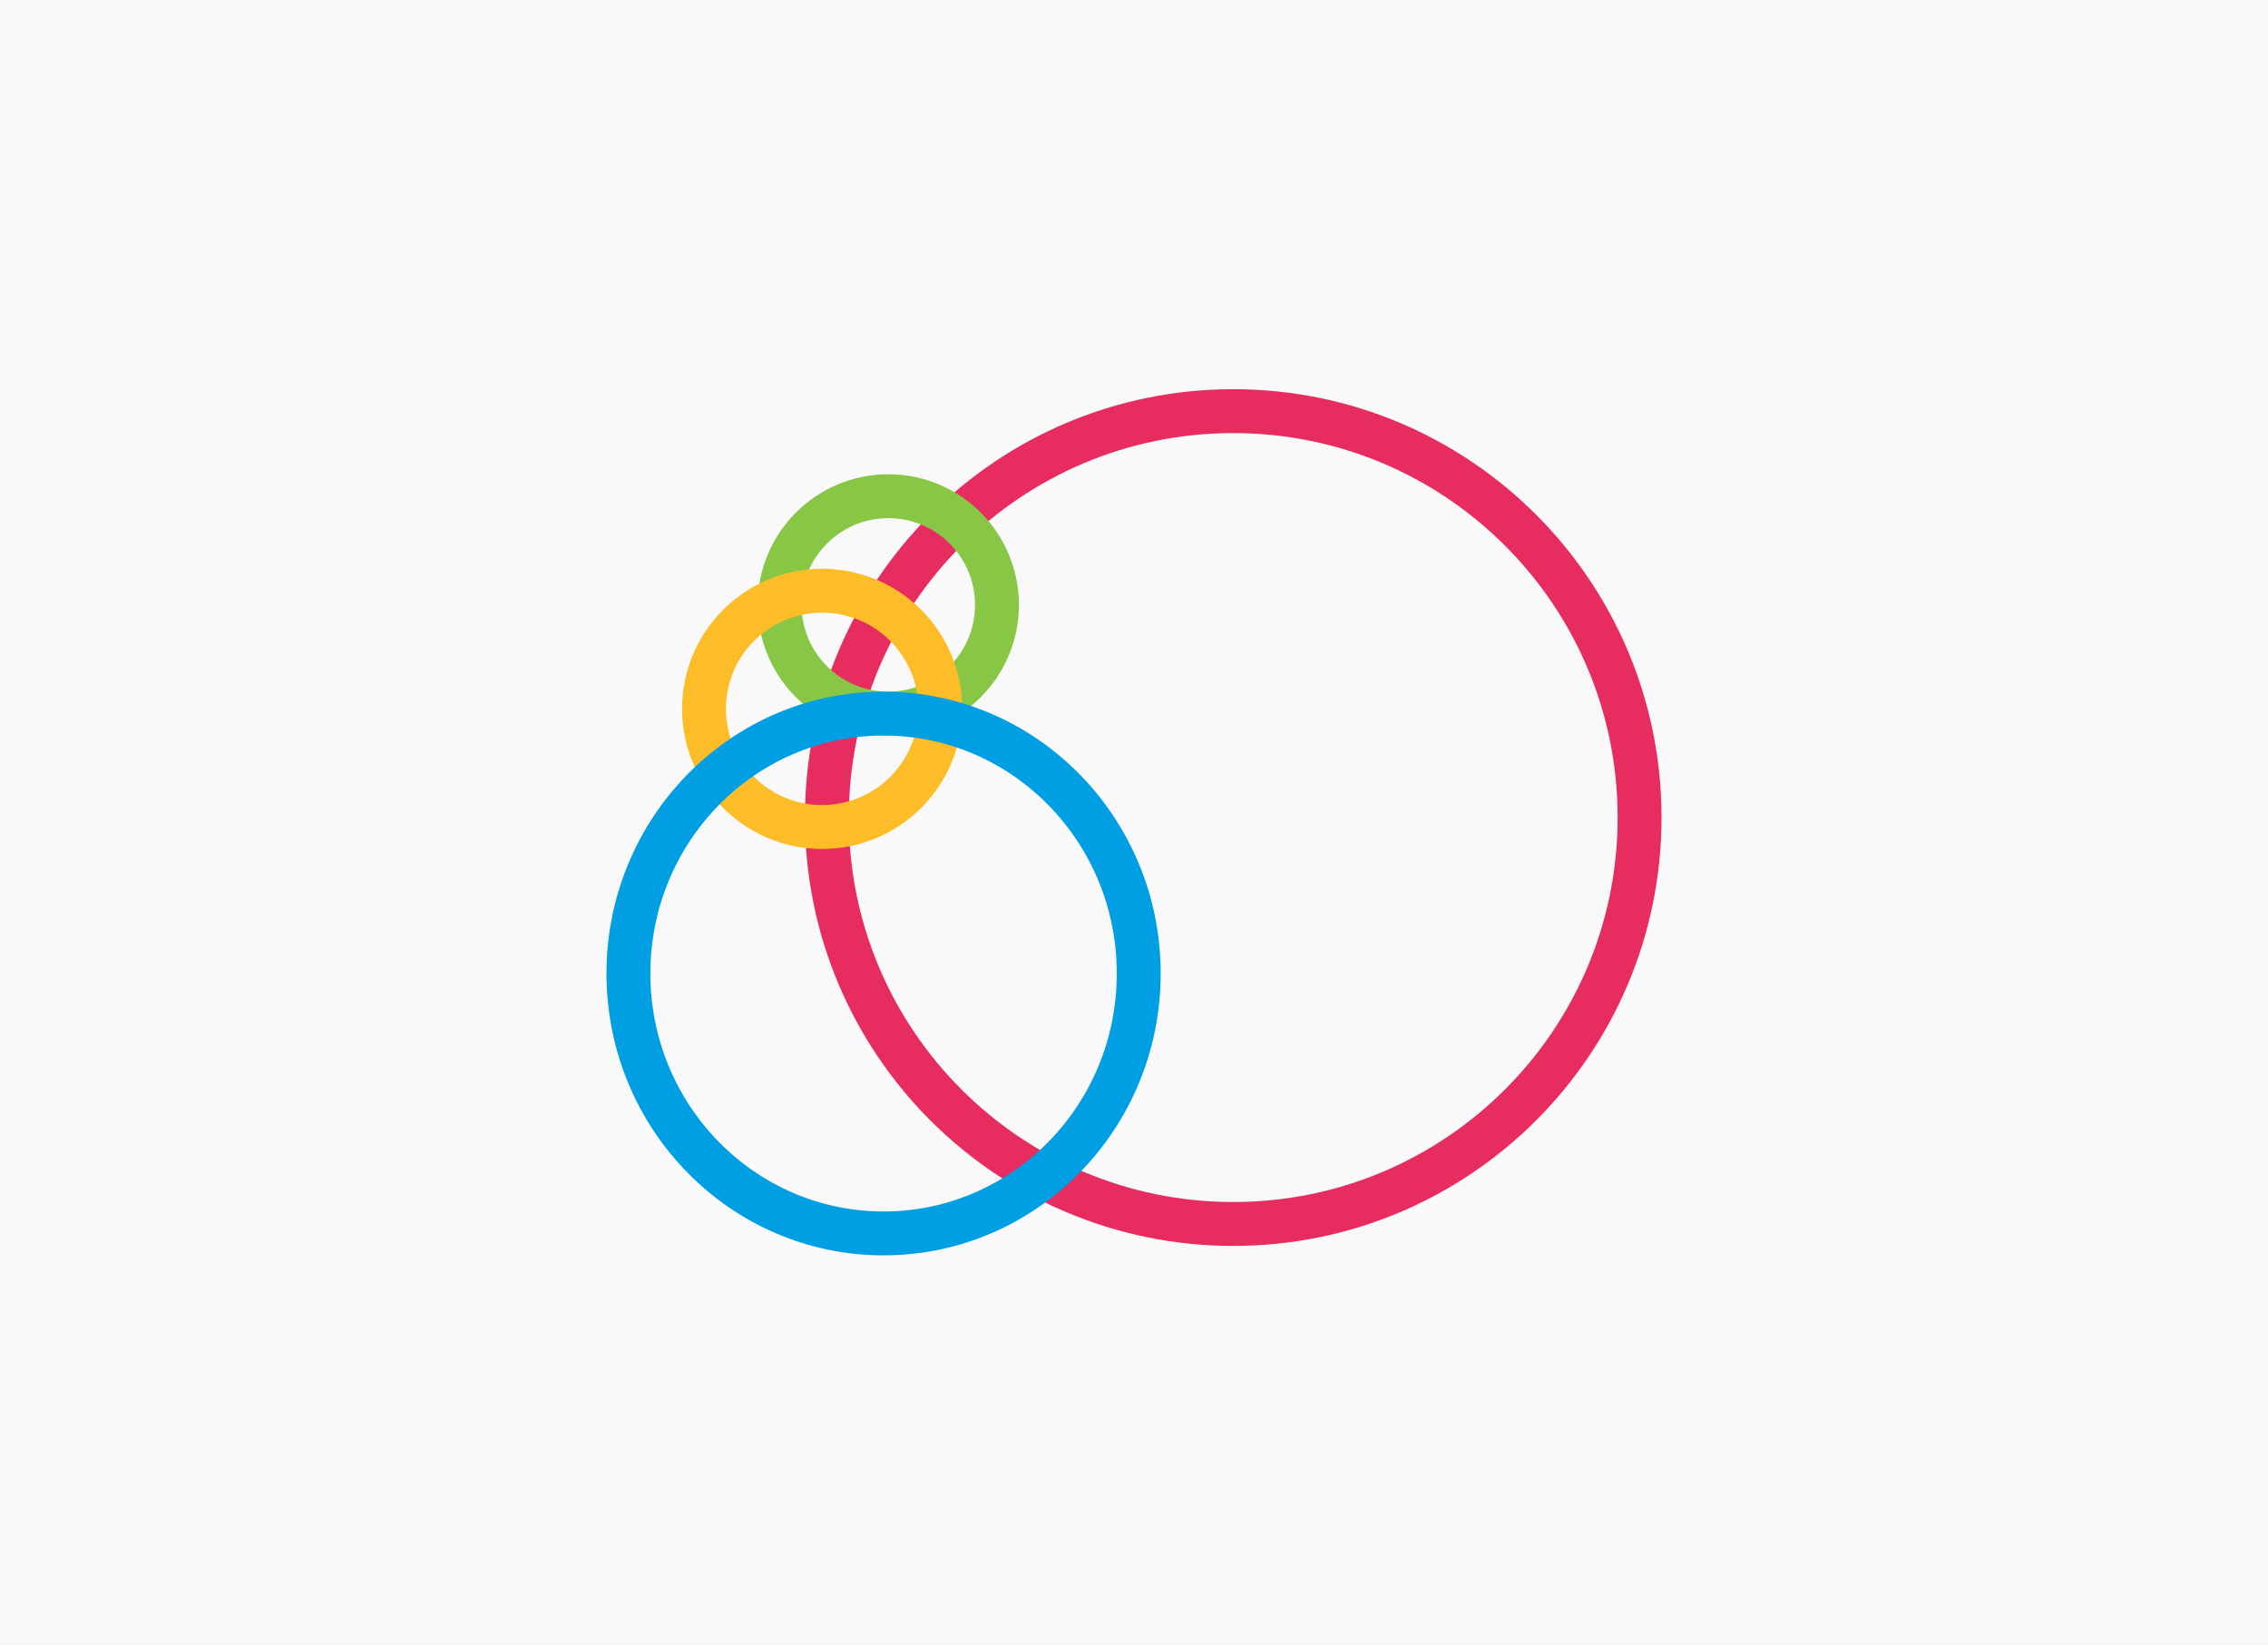
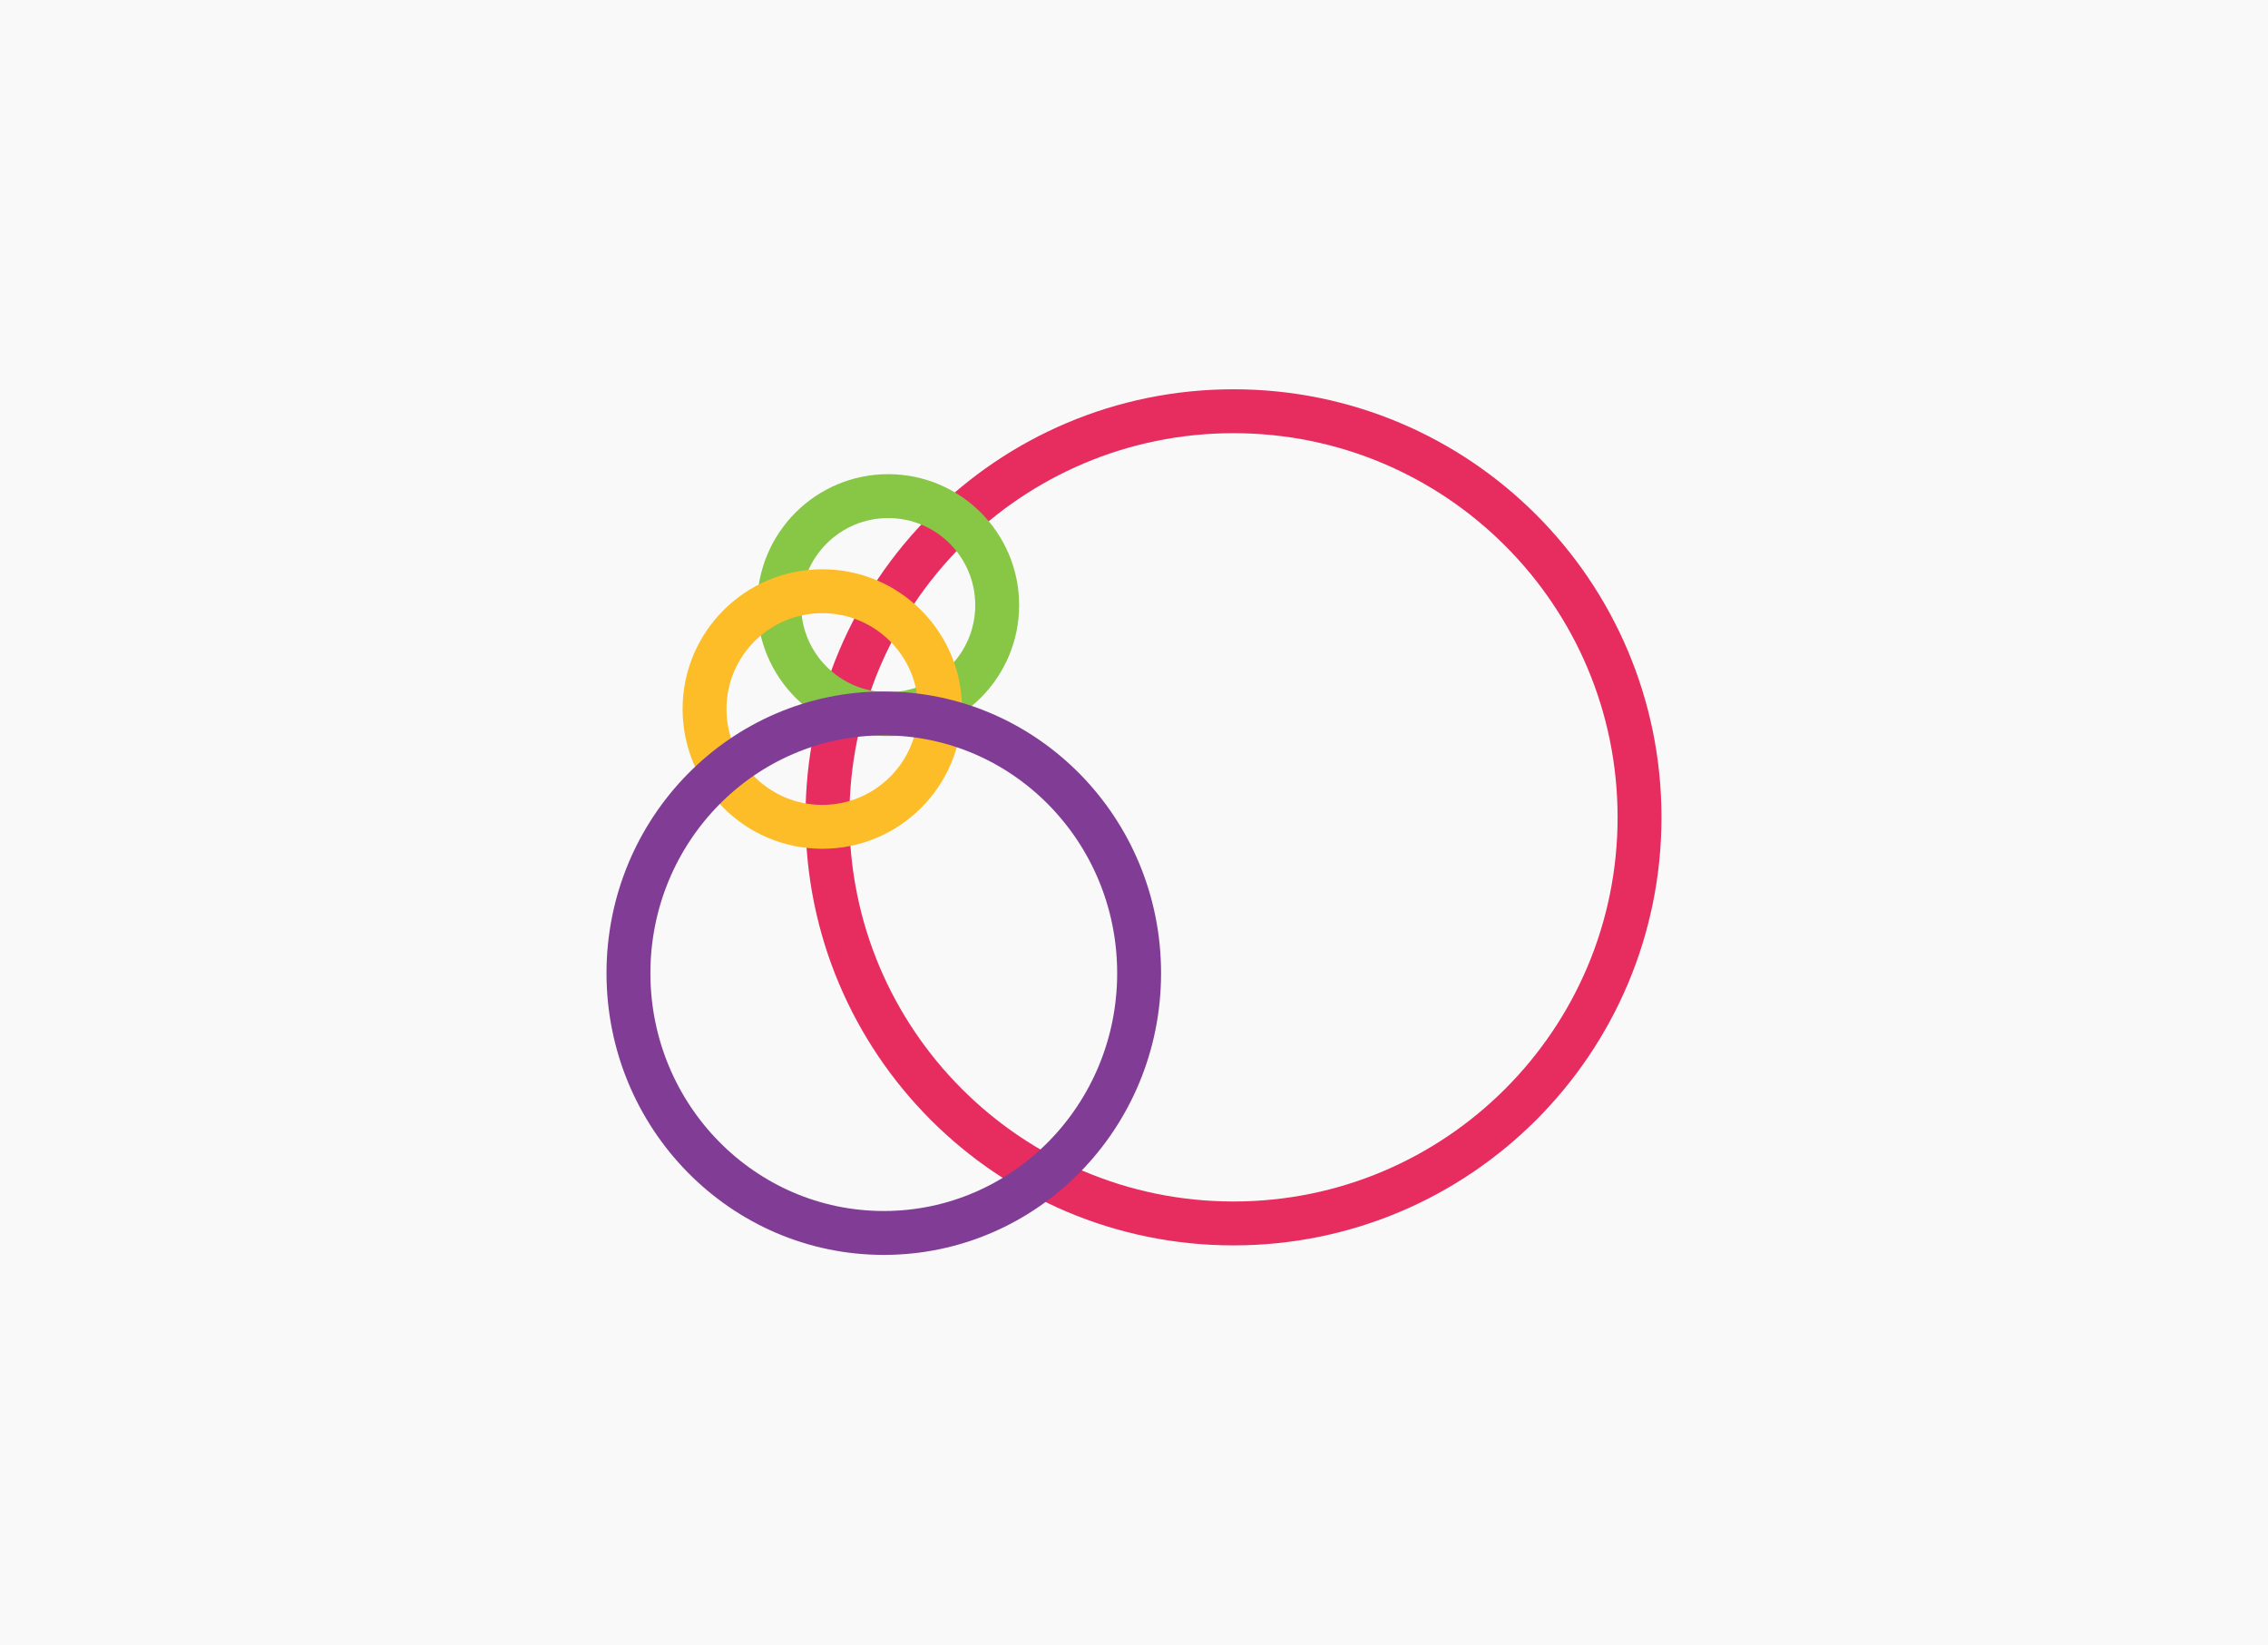
- <svg xmlns="http://www.w3.org/2000/svg" width="310" height="224.75" viewBox="0 0 310 224.75">
-   <g id="Gruppe_6705" data-name="Gruppe 6705" transform="translate(-310 -4625)">
-     <rect id="Rechteck_335" data-name="Rechteck 335" width="310" height="224.75" transform="translate(310 4625)" fill="#fff" opacity="0.6" />
-     <ellipse id="Ellipse_1" data-name="Ellipse 1" cx="55.542" cy="55.542" rx="55.542" ry="55.542" transform="translate(423.021 4681.188)" fill="none" stroke="#e72d5f" stroke-miterlimit="10" stroke-width="6" />
-     <ellipse id="Ellipse_2" data-name="Ellipse 2" cx="14.854" cy="14.854" rx="14.854" ry="14.854" transform="translate(416.563 4692.813)" fill="none" stroke="#87c745" stroke-miterlimit="10" stroke-width="6" />
-     <ellipse id="Ellipse_3" data-name="Ellipse 3" cx="16.146" cy="16.146" rx="16.146" ry="16.146" transform="translate(406.229 4705.729)" fill="none" stroke="#fcbd29" stroke-miterlimit="10" stroke-width="6" />
-     <ellipse id="Ellipse_4" data-name="Ellipse 4" cx="34.875" cy="35.521" rx="34.875" ry="35.521" transform="translate(395.896 4722.521)" fill="none" stroke="#009fe3" stroke-miterlimit="10" stroke-width="6" />
+ <svg xmlns="http://www.w3.org/2000/svg" version="1.1" id="Ebene_1" x="0px" y="0px" viewBox="0 0 310 224.8" style="enable-background:new 0 0 310 224.8;" xml:space="preserve">
+   <style type="text/css">
+ 	.st0{opacity:0.6;fill:#FFFFFF;enable-background:new    ;}
+ 	.st1{fill:none;stroke:#E72D5F;stroke-width:6;stroke-miterlimit:10;}
+ 	.st2{fill:none;stroke:#87C745;stroke-width:6;stroke-miterlimit:10;}
+ 	.st3{fill:none;stroke:#FCBD29;stroke-width:6;stroke-miterlimit:10;}
+ 	.st4{fill:none;stroke:#813C96;stroke-width:6;stroke-miterlimit:10;}
+ </style>
+   <g id="Gruppe_6705" transform="translate(-310 -4625)">
+     <rect id="Rechteck_335" x="310" y="4625" class="st0" width="310" height="224.8" />
+     <ellipse id="Ellipse_1" class="st1" cx="478.6" cy="4736.7" rx="55.5" ry="55.5" />
+     <ellipse id="Ellipse_2" class="st2" cx="431.4" cy="4707.7" rx="14.9" ry="14.9" />
+     <ellipse id="Ellipse_3" class="st3" cx="422.4" cy="4721.9" rx="16.1" ry="16.1" />
+     <ellipse id="Ellipse_4" class="st4" cx="430.8" cy="4758" rx="34.9" ry="35.5" />
  </g>
</svg>
